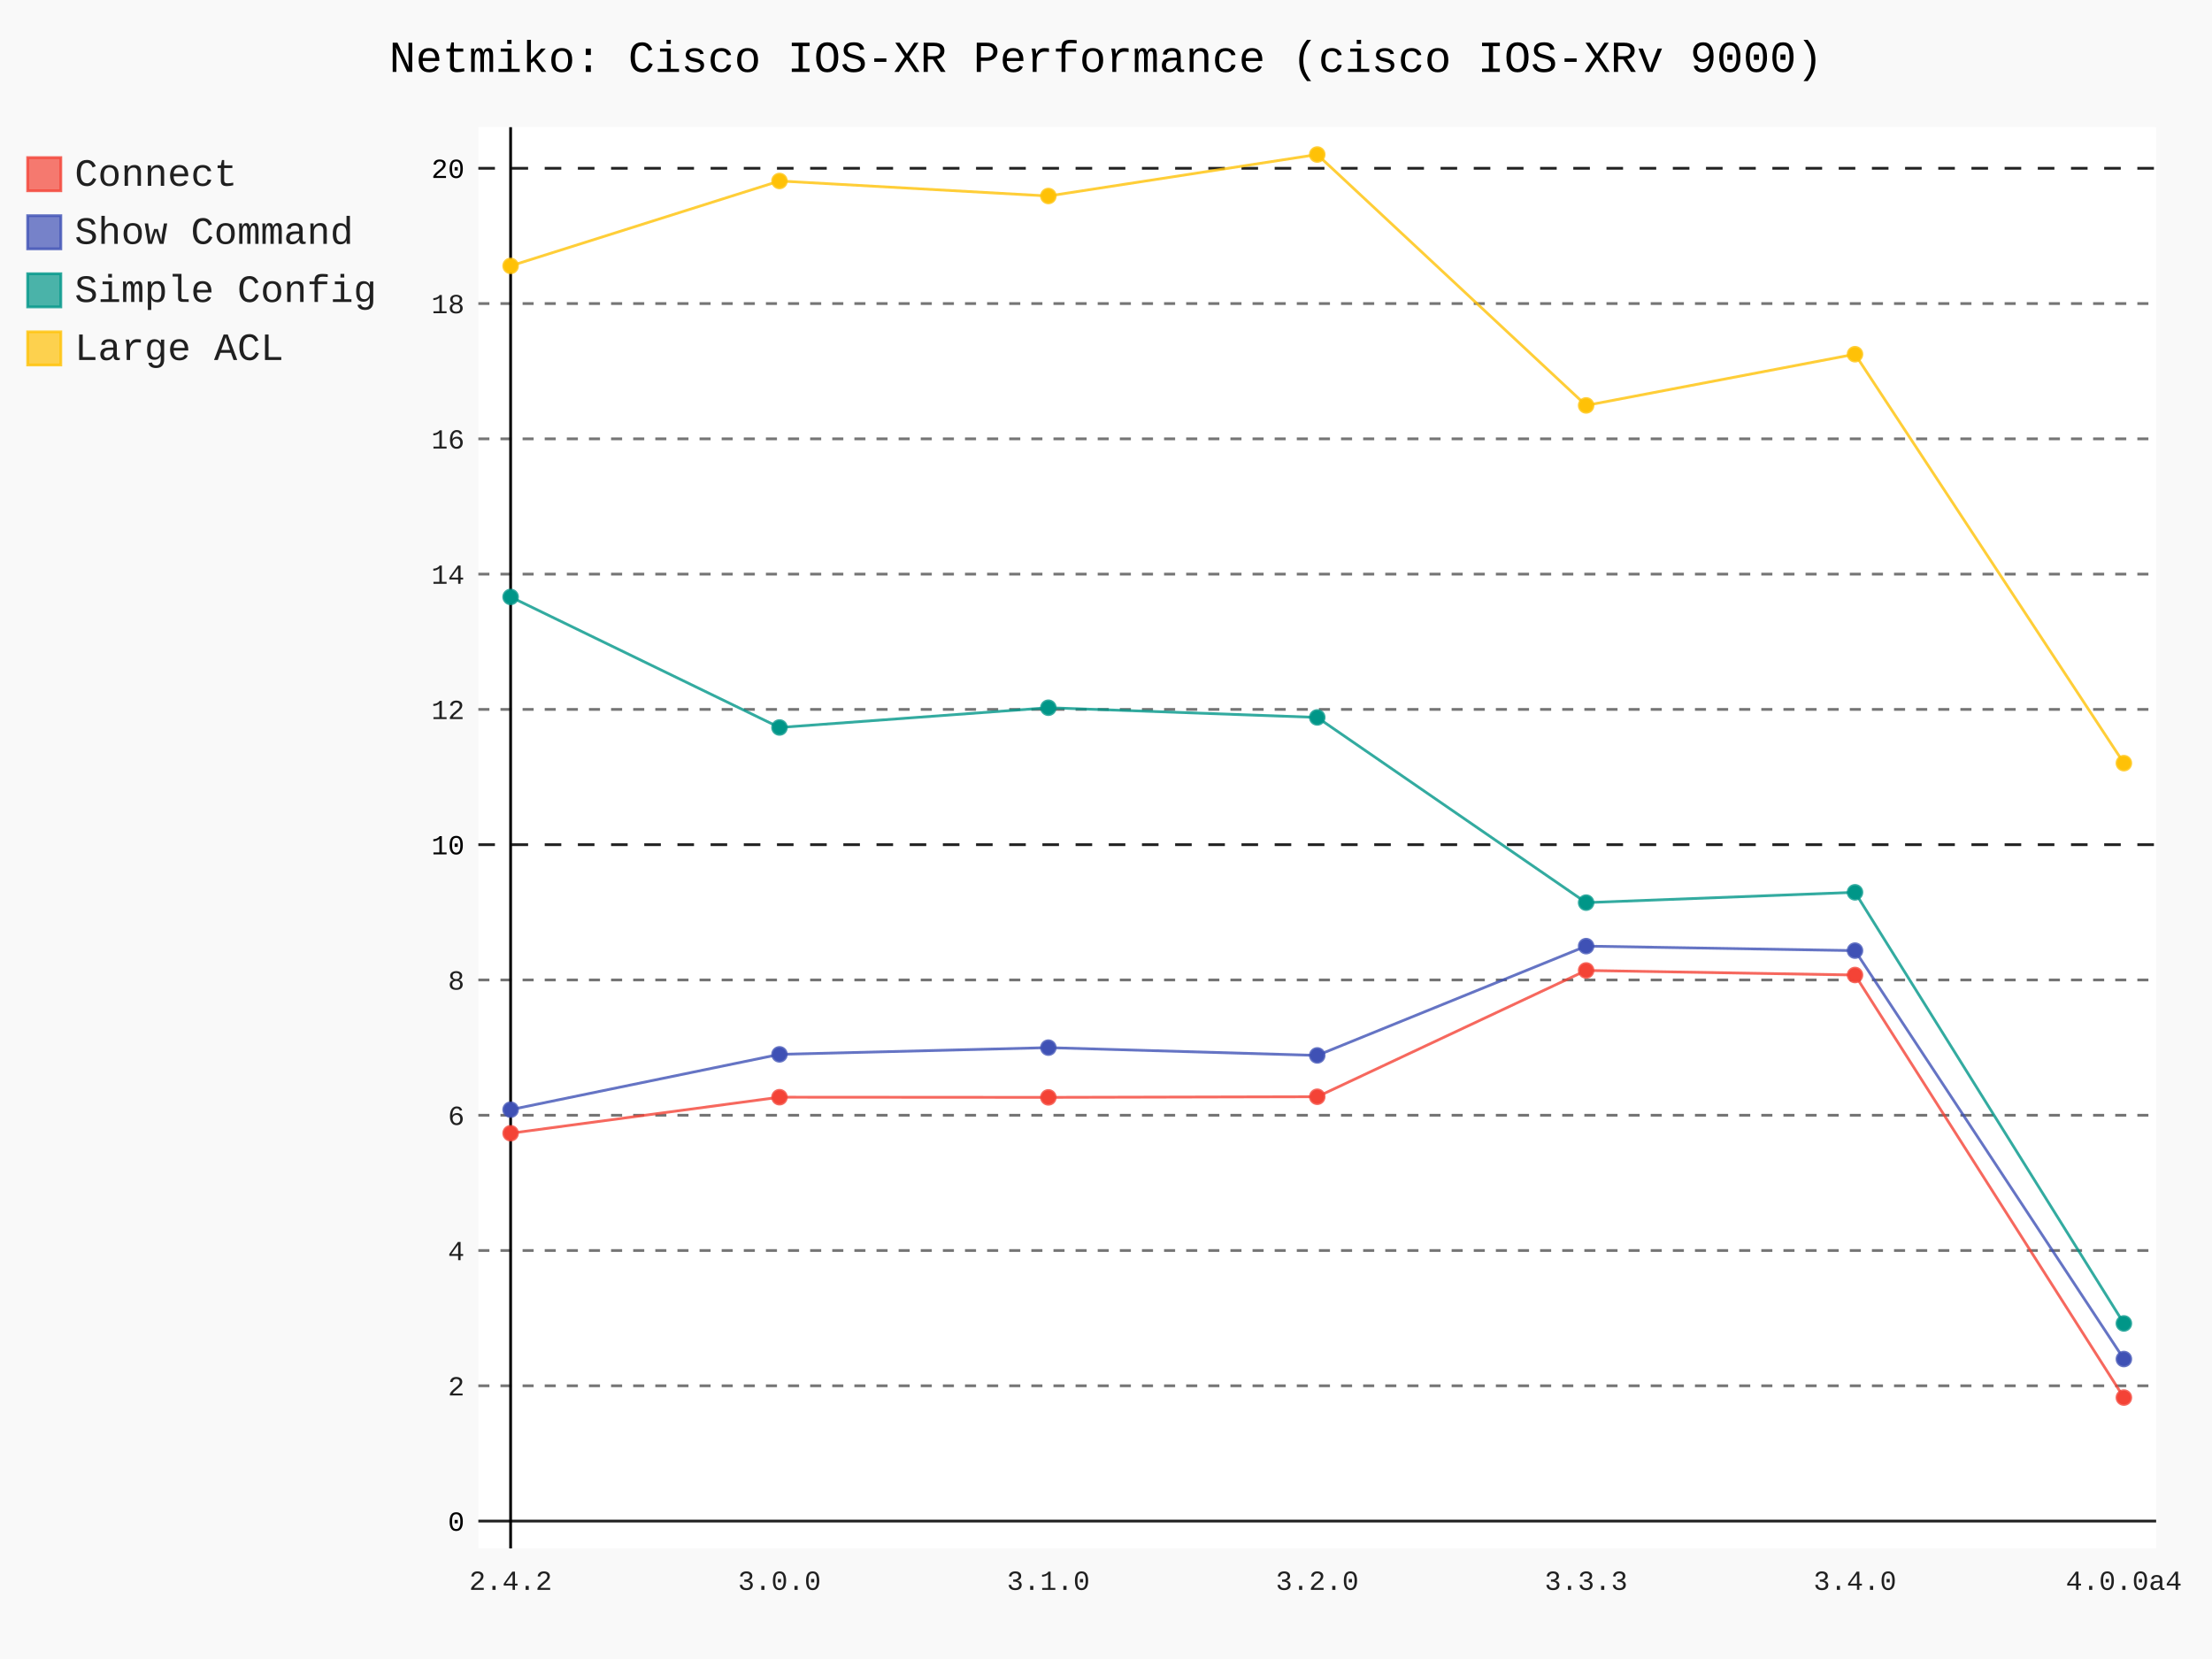
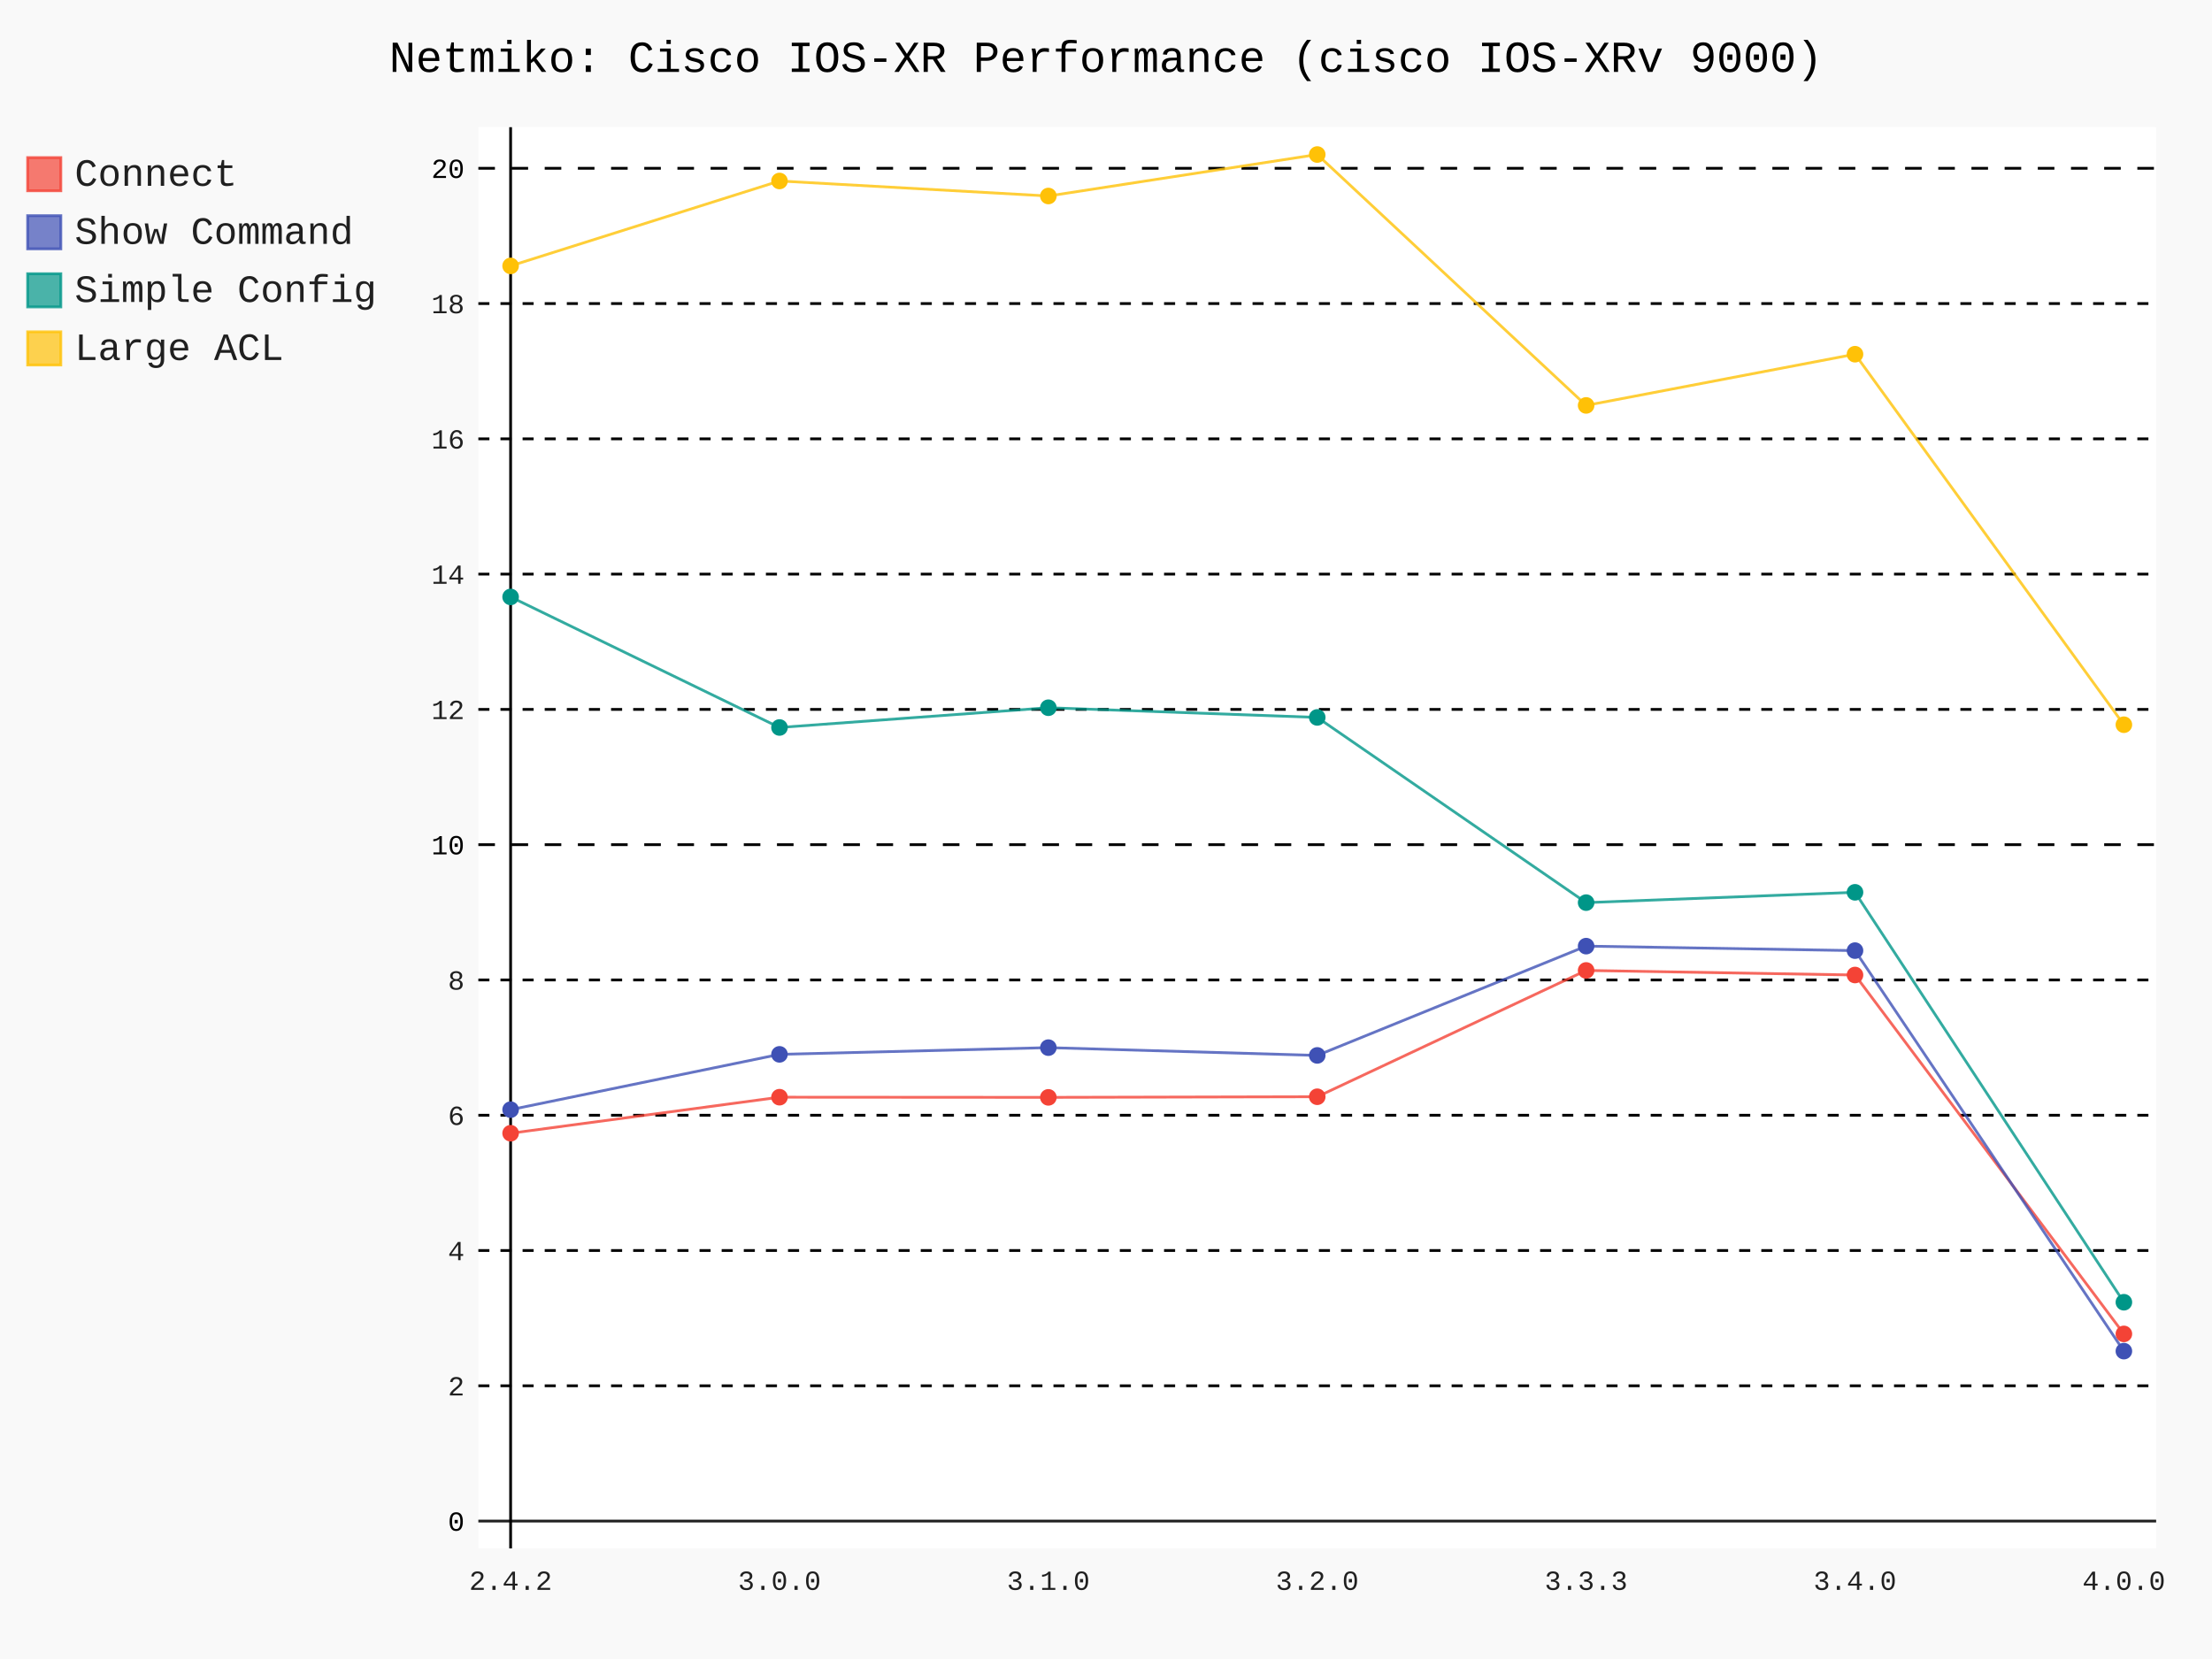
- <svg xmlns="http://www.w3.org/2000/svg" id="chart-48fff5e2-d4fd-45d9-95b1-01ef1db757a9" class="pygal-chart" viewBox="0 0 800 600">
+ <svg xmlns="http://www.w3.org/2000/svg" id="chart-f4ec8036-591b-41c9-a691-922e4bdc94ec" class="pygal-chart" viewBox="0 0 800 600">
  <defs>
-     <style type="text/css">#chart-48fff5e2-d4fd-45d9-95b1-01ef1db757a9{-webkit-user-select:none;-webkit-font-smoothing:antialiased;font-family:Consolas,"Liberation Mono",Menlo,Courier,monospace}#chart-48fff5e2-d4fd-45d9-95b1-01ef1db757a9 .title{font-family:Consolas,"Liberation Mono",Menlo,Courier,monospace;font-size:16px}#chart-48fff5e2-d4fd-45d9-95b1-01ef1db757a9 .legends .legend text{font-family:Consolas,"Liberation Mono",Menlo,Courier,monospace;font-size:14px}#chart-48fff5e2-d4fd-45d9-95b1-01ef1db757a9 .axis text{font-family:Consolas,"Liberation Mono",Menlo,Courier,monospace;font-size:10px}#chart-48fff5e2-d4fd-45d9-95b1-01ef1db757a9 .axis text.major{font-family:Consolas,"Liberation Mono",Menlo,Courier,monospace;font-size:10px}#chart-48fff5e2-d4fd-45d9-95b1-01ef1db757a9 .text-overlay text.value{font-family:Consolas,"Liberation Mono",Menlo,Courier,monospace;font-size:16px}#chart-48fff5e2-d4fd-45d9-95b1-01ef1db757a9 .text-overlay text.label{font-family:Consolas,"Liberation Mono",Menlo,Courier,monospace;font-size:10px}#chart-48fff5e2-d4fd-45d9-95b1-01ef1db757a9 .tooltip{font-family:Consolas,"Liberation Mono",Menlo,Courier,monospace;font-size:14px}#chart-48fff5e2-d4fd-45d9-95b1-01ef1db757a9 text.no_data{font-family:Consolas,"Liberation Mono",Menlo,Courier,monospace;font-size:64px}
- #chart-48fff5e2-d4fd-45d9-95b1-01ef1db757a9{background-color:rgba(249,249,249,1)}#chart-48fff5e2-d4fd-45d9-95b1-01ef1db757a9 path,#chart-48fff5e2-d4fd-45d9-95b1-01ef1db757a9 line,#chart-48fff5e2-d4fd-45d9-95b1-01ef1db757a9 rect,#chart-48fff5e2-d4fd-45d9-95b1-01ef1db757a9 circle{-webkit-transition:150ms;-moz-transition:150ms;transition:150ms}#chart-48fff5e2-d4fd-45d9-95b1-01ef1db757a9 .graph &gt; .background{fill:rgba(249,249,249,1)}#chart-48fff5e2-d4fd-45d9-95b1-01ef1db757a9 .plot &gt; .background{fill:rgba(255,255,255,1)}#chart-48fff5e2-d4fd-45d9-95b1-01ef1db757a9 .graph{fill:rgba(0,0,0,.87)}#chart-48fff5e2-d4fd-45d9-95b1-01ef1db757a9 text.no_data{fill:rgba(0,0,0,1)}#chart-48fff5e2-d4fd-45d9-95b1-01ef1db757a9 .title{fill:rgba(0,0,0,1)}#chart-48fff5e2-d4fd-45d9-95b1-01ef1db757a9 .legends .legend text{fill:rgba(0,0,0,.87)}#chart-48fff5e2-d4fd-45d9-95b1-01ef1db757a9 .legends .legend:hover text{fill:rgba(0,0,0,1)}#chart-48fff5e2-d4fd-45d9-95b1-01ef1db757a9 .axis .line{stroke:rgba(0,0,0,1)}#chart-48fff5e2-d4fd-45d9-95b1-01ef1db757a9 .axis .guide.line{stroke:rgba(0,0,0,.54)}#chart-48fff5e2-d4fd-45d9-95b1-01ef1db757a9 .axis .major.line{stroke:rgba(0,0,0,.87)}#chart-48fff5e2-d4fd-45d9-95b1-01ef1db757a9 .axis text.major{fill:rgba(0,0,0,1)}#chart-48fff5e2-d4fd-45d9-95b1-01ef1db757a9 .axis.y .guides:hover .guide.line,#chart-48fff5e2-d4fd-45d9-95b1-01ef1db757a9 .line-graph .axis.x .guides:hover .guide.line,#chart-48fff5e2-d4fd-45d9-95b1-01ef1db757a9 .stackedline-graph .axis.x .guides:hover .guide.line,#chart-48fff5e2-d4fd-45d9-95b1-01ef1db757a9 .xy-graph .axis.x .guides:hover .guide.line{stroke:rgba(0,0,0,1)}#chart-48fff5e2-d4fd-45d9-95b1-01ef1db757a9 .axis .guides:hover text{fill:rgba(0,0,0,1)}#chart-48fff5e2-d4fd-45d9-95b1-01ef1db757a9 .reactive{fill-opacity:.7;stroke-opacity:.8}#chart-48fff5e2-d4fd-45d9-95b1-01ef1db757a9 .ci{stroke:rgba(0,0,0,.87)}#chart-48fff5e2-d4fd-45d9-95b1-01ef1db757a9 .reactive.active,#chart-48fff5e2-d4fd-45d9-95b1-01ef1db757a9 .active .reactive{fill-opacity:.8;stroke-opacity:.9;stroke-width:4}#chart-48fff5e2-d4fd-45d9-95b1-01ef1db757a9 .ci .reactive.active{stroke-width:1.5}#chart-48fff5e2-d4fd-45d9-95b1-01ef1db757a9 .series text{fill:rgba(0,0,0,1)}#chart-48fff5e2-d4fd-45d9-95b1-01ef1db757a9 .tooltip rect{fill:rgba(255,255,255,1);stroke:rgba(0,0,0,1);-webkit-transition:opacity 150ms;-moz-transition:opacity 150ms;transition:opacity 150ms}#chart-48fff5e2-d4fd-45d9-95b1-01ef1db757a9 .tooltip .label{fill:rgba(0,0,0,.87)}#chart-48fff5e2-d4fd-45d9-95b1-01ef1db757a9 .tooltip .label{fill:rgba(0,0,0,.87)}#chart-48fff5e2-d4fd-45d9-95b1-01ef1db757a9 .tooltip .legend{font-size:.8em;fill:rgba(0,0,0,.54)}#chart-48fff5e2-d4fd-45d9-95b1-01ef1db757a9 .tooltip .x_label{font-size:.6em;fill:rgba(0,0,0,1)}#chart-48fff5e2-d4fd-45d9-95b1-01ef1db757a9 .tooltip .xlink{font-size:.5em;text-decoration:underline}#chart-48fff5e2-d4fd-45d9-95b1-01ef1db757a9 .tooltip .value{font-size:1.5em}#chart-48fff5e2-d4fd-45d9-95b1-01ef1db757a9 .bound{font-size:.5em}#chart-48fff5e2-d4fd-45d9-95b1-01ef1db757a9 .max-value{font-size:.75em;fill:rgba(0,0,0,.54)}#chart-48fff5e2-d4fd-45d9-95b1-01ef1db757a9 .map-element{fill:rgba(255,255,255,1);stroke:rgba(0,0,0,.54) !important}#chart-48fff5e2-d4fd-45d9-95b1-01ef1db757a9 .map-element .reactive{fill-opacity:inherit;stroke-opacity:inherit}#chart-48fff5e2-d4fd-45d9-95b1-01ef1db757a9 .color-0,#chart-48fff5e2-d4fd-45d9-95b1-01ef1db757a9 .color-0 a:visited{stroke:#F44336;fill:#F44336}#chart-48fff5e2-d4fd-45d9-95b1-01ef1db757a9 .color-1,#chart-48fff5e2-d4fd-45d9-95b1-01ef1db757a9 .color-1 a:visited{stroke:#3F51B5;fill:#3F51B5}#chart-48fff5e2-d4fd-45d9-95b1-01ef1db757a9 .color-2,#chart-48fff5e2-d4fd-45d9-95b1-01ef1db757a9 .color-2 a:visited{stroke:#009688;fill:#009688}#chart-48fff5e2-d4fd-45d9-95b1-01ef1db757a9 .color-3,#chart-48fff5e2-d4fd-45d9-95b1-01ef1db757a9 .color-3 a:visited{stroke:#FFC107;fill:#FFC107}#chart-48fff5e2-d4fd-45d9-95b1-01ef1db757a9 .text-overlay .color-0 text{fill:black}#chart-48fff5e2-d4fd-45d9-95b1-01ef1db757a9 .text-overlay .color-1 text{fill:black}#chart-48fff5e2-d4fd-45d9-95b1-01ef1db757a9 .text-overlay .color-2 text{fill:black}#chart-48fff5e2-d4fd-45d9-95b1-01ef1db757a9 .text-overlay .color-3 text{fill:black}
- #chart-48fff5e2-d4fd-45d9-95b1-01ef1db757a9 text.no_data{text-anchor:middle}#chart-48fff5e2-d4fd-45d9-95b1-01ef1db757a9 .guide.line{fill:none}#chart-48fff5e2-d4fd-45d9-95b1-01ef1db757a9 .centered{text-anchor:middle}#chart-48fff5e2-d4fd-45d9-95b1-01ef1db757a9 .title{text-anchor:middle}#chart-48fff5e2-d4fd-45d9-95b1-01ef1db757a9 .legends .legend text{fill-opacity:1}#chart-48fff5e2-d4fd-45d9-95b1-01ef1db757a9 .axis.x text{text-anchor:middle}#chart-48fff5e2-d4fd-45d9-95b1-01ef1db757a9 .axis.x:not(.web) text[transform]{text-anchor:start}#chart-48fff5e2-d4fd-45d9-95b1-01ef1db757a9 .axis.x:not(.web) text[transform].backwards{text-anchor:end}#chart-48fff5e2-d4fd-45d9-95b1-01ef1db757a9 .axis.y text{text-anchor:end}#chart-48fff5e2-d4fd-45d9-95b1-01ef1db757a9 .axis.y text[transform].backwards{text-anchor:start}#chart-48fff5e2-d4fd-45d9-95b1-01ef1db757a9 .axis.y2 text{text-anchor:start}#chart-48fff5e2-d4fd-45d9-95b1-01ef1db757a9 .axis.y2 text[transform].backwards{text-anchor:end}#chart-48fff5e2-d4fd-45d9-95b1-01ef1db757a9 .axis .guide.line{stroke-dasharray:4,4}#chart-48fff5e2-d4fd-45d9-95b1-01ef1db757a9 .axis .major.guide.line{stroke-dasharray:6,6}#chart-48fff5e2-d4fd-45d9-95b1-01ef1db757a9 .horizontal .axis.y .guide.line,#chart-48fff5e2-d4fd-45d9-95b1-01ef1db757a9 .horizontal .axis.y2 .guide.line,#chart-48fff5e2-d4fd-45d9-95b1-01ef1db757a9 .vertical .axis.x .guide.line{opacity:0}#chart-48fff5e2-d4fd-45d9-95b1-01ef1db757a9 .horizontal .axis.always_show .guide.line,#chart-48fff5e2-d4fd-45d9-95b1-01ef1db757a9 .vertical .axis.always_show .guide.line{opacity:1 !important}#chart-48fff5e2-d4fd-45d9-95b1-01ef1db757a9 .axis.y .guides:hover .guide.line,#chart-48fff5e2-d4fd-45d9-95b1-01ef1db757a9 .axis.y2 .guides:hover .guide.line,#chart-48fff5e2-d4fd-45d9-95b1-01ef1db757a9 .axis.x .guides:hover .guide.line{opacity:1}#chart-48fff5e2-d4fd-45d9-95b1-01ef1db757a9 .axis .guides:hover text{opacity:1}#chart-48fff5e2-d4fd-45d9-95b1-01ef1db757a9 .nofill{fill:none}#chart-48fff5e2-d4fd-45d9-95b1-01ef1db757a9 .subtle-fill{fill-opacity:.2}#chart-48fff5e2-d4fd-45d9-95b1-01ef1db757a9 .dot{stroke-width:1px;fill-opacity:1}#chart-48fff5e2-d4fd-45d9-95b1-01ef1db757a9 .dot.active{stroke-width:5px}#chart-48fff5e2-d4fd-45d9-95b1-01ef1db757a9 .dot.negative{fill:transparent}#chart-48fff5e2-d4fd-45d9-95b1-01ef1db757a9 text,#chart-48fff5e2-d4fd-45d9-95b1-01ef1db757a9 tspan{stroke:none !important}#chart-48fff5e2-d4fd-45d9-95b1-01ef1db757a9 .series text.active{opacity:1}#chart-48fff5e2-d4fd-45d9-95b1-01ef1db757a9 .tooltip rect{fill-opacity:.95;stroke-width:.5}#chart-48fff5e2-d4fd-45d9-95b1-01ef1db757a9 .tooltip text{fill-opacity:1}#chart-48fff5e2-d4fd-45d9-95b1-01ef1db757a9 .showable{visibility:hidden}#chart-48fff5e2-d4fd-45d9-95b1-01ef1db757a9 .showable.shown{visibility:visible}#chart-48fff5e2-d4fd-45d9-95b1-01ef1db757a9 .gauge-background{fill:rgba(229,229,229,1);stroke:none}#chart-48fff5e2-d4fd-45d9-95b1-01ef1db757a9 .bg-lines{stroke:rgba(249,249,249,1);stroke-width:2px}</style>
+     <style type="text/css">#chart-f4ec8036-591b-41c9-a691-922e4bdc94ec{-webkit-user-select:none;-webkit-font-smoothing:antialiased;font-family:Consolas,"Liberation Mono",Menlo,Courier,monospace}#chart-f4ec8036-591b-41c9-a691-922e4bdc94ec .title{font-family:Consolas,"Liberation Mono",Menlo,Courier,monospace;font-size:16px}#chart-f4ec8036-591b-41c9-a691-922e4bdc94ec .legends .legend text{font-family:Consolas,"Liberation Mono",Menlo,Courier,monospace;font-size:14px}#chart-f4ec8036-591b-41c9-a691-922e4bdc94ec .axis text{font-family:Consolas,"Liberation Mono",Menlo,Courier,monospace;font-size:10px}#chart-f4ec8036-591b-41c9-a691-922e4bdc94ec .axis text.major{font-family:Consolas,"Liberation Mono",Menlo,Courier,monospace;font-size:10px}#chart-f4ec8036-591b-41c9-a691-922e4bdc94ec .text-overlay text.value{font-family:Consolas,"Liberation Mono",Menlo,Courier,monospace;font-size:16px}#chart-f4ec8036-591b-41c9-a691-922e4bdc94ec .text-overlay text.label{font-family:Consolas,"Liberation Mono",Menlo,Courier,monospace;font-size:10px}#chart-f4ec8036-591b-41c9-a691-922e4bdc94ec .tooltip{font-family:Consolas,"Liberation Mono",Menlo,Courier,monospace;font-size:14px}#chart-f4ec8036-591b-41c9-a691-922e4bdc94ec text.no_data{font-family:Consolas,"Liberation Mono",Menlo,Courier,monospace;font-size:64px}
+ #chart-f4ec8036-591b-41c9-a691-922e4bdc94ec{background-color:rgba(249,249,249,1)}#chart-f4ec8036-591b-41c9-a691-922e4bdc94ec path,#chart-f4ec8036-591b-41c9-a691-922e4bdc94ec line,#chart-f4ec8036-591b-41c9-a691-922e4bdc94ec rect,#chart-f4ec8036-591b-41c9-a691-922e4bdc94ec circle{-webkit-transition:150ms;-moz-transition:150ms;transition:150ms}#chart-f4ec8036-591b-41c9-a691-922e4bdc94ec .graph &gt; .background{fill:rgba(249,249,249,1)}#chart-f4ec8036-591b-41c9-a691-922e4bdc94ec .plot &gt; .background{fill:rgba(255,255,255,1)}#chart-f4ec8036-591b-41c9-a691-922e4bdc94ec .graph{fill:rgba(0,0,0,.87)}#chart-f4ec8036-591b-41c9-a691-922e4bdc94ec text.no_data{fill:rgba(0,0,0,1)}#chart-f4ec8036-591b-41c9-a691-922e4bdc94ec .title{fill:rgba(0,0,0,1)}#chart-f4ec8036-591b-41c9-a691-922e4bdc94ec .legends .legend text{fill:rgba(0,0,0,.87)}#chart-f4ec8036-591b-41c9-a691-922e4bdc94ec .legends .legend:hover text{fill:rgba(0,0,0,1)}#chart-f4ec8036-591b-41c9-a691-922e4bdc94ec .axis .line{stroke:rgba(0,0,0,1)}#chart-f4ec8036-591b-41c9-a691-922e4bdc94ec .axis .guide.line{stroke:rgba(0,0,0,.54)}#chart-f4ec8036-591b-41c9-a691-922e4bdc94ec .axis .major.line{stroke:rgba(0,0,0,.87)}#chart-f4ec8036-591b-41c9-a691-922e4bdc94ec .axis text.major{fill:rgba(0,0,0,1)}#chart-f4ec8036-591b-41c9-a691-922e4bdc94ec .axis.y .guides:hover .guide.line,#chart-f4ec8036-591b-41c9-a691-922e4bdc94ec .line-graph .axis.x .guides:hover .guide.line,#chart-f4ec8036-591b-41c9-a691-922e4bdc94ec .stackedline-graph .axis.x .guides:hover .guide.line,#chart-f4ec8036-591b-41c9-a691-922e4bdc94ec .xy-graph .axis.x .guides:hover .guide.line{stroke:rgba(0,0,0,1)}#chart-f4ec8036-591b-41c9-a691-922e4bdc94ec .axis .guides:hover text{fill:rgba(0,0,0,1)}#chart-f4ec8036-591b-41c9-a691-922e4bdc94ec .reactive{fill-opacity:.7;stroke-opacity:.8;stroke-width:1}#chart-f4ec8036-591b-41c9-a691-922e4bdc94ec .ci{stroke:rgba(0,0,0,.87)}#chart-f4ec8036-591b-41c9-a691-922e4bdc94ec .reactive.active,#chart-f4ec8036-591b-41c9-a691-922e4bdc94ec .active .reactive{fill-opacity:.8;stroke-opacity:.9;stroke-width:4}#chart-f4ec8036-591b-41c9-a691-922e4bdc94ec .ci .reactive.active{stroke-width:1.5}#chart-f4ec8036-591b-41c9-a691-922e4bdc94ec .series text{fill:rgba(0,0,0,1)}#chart-f4ec8036-591b-41c9-a691-922e4bdc94ec .tooltip rect{fill:rgba(255,255,255,1);stroke:rgba(0,0,0,1);-webkit-transition:opacity 150ms;-moz-transition:opacity 150ms;transition:opacity 150ms}#chart-f4ec8036-591b-41c9-a691-922e4bdc94ec .tooltip .label{fill:rgba(0,0,0,.87)}#chart-f4ec8036-591b-41c9-a691-922e4bdc94ec .tooltip .label{fill:rgba(0,0,0,.87)}#chart-f4ec8036-591b-41c9-a691-922e4bdc94ec .tooltip .legend{font-size:.8em;fill:rgba(0,0,0,.54)}#chart-f4ec8036-591b-41c9-a691-922e4bdc94ec .tooltip .x_label{font-size:.6em;fill:rgba(0,0,0,1)}#chart-f4ec8036-591b-41c9-a691-922e4bdc94ec .tooltip .xlink{font-size:.5em;text-decoration:underline}#chart-f4ec8036-591b-41c9-a691-922e4bdc94ec .tooltip .value{font-size:1.5em}#chart-f4ec8036-591b-41c9-a691-922e4bdc94ec .bound{font-size:.5em}#chart-f4ec8036-591b-41c9-a691-922e4bdc94ec .max-value{font-size:.75em;fill:rgba(0,0,0,.54)}#chart-f4ec8036-591b-41c9-a691-922e4bdc94ec .map-element{fill:rgba(255,255,255,1);stroke:rgba(0,0,0,.54) !important}#chart-f4ec8036-591b-41c9-a691-922e4bdc94ec .map-element .reactive{fill-opacity:inherit;stroke-opacity:inherit}#chart-f4ec8036-591b-41c9-a691-922e4bdc94ec .color-0,#chart-f4ec8036-591b-41c9-a691-922e4bdc94ec .color-0 a:visited{stroke:#F44336;fill:#F44336}#chart-f4ec8036-591b-41c9-a691-922e4bdc94ec .color-1,#chart-f4ec8036-591b-41c9-a691-922e4bdc94ec .color-1 a:visited{stroke:#3F51B5;fill:#3F51B5}#chart-f4ec8036-591b-41c9-a691-922e4bdc94ec .color-2,#chart-f4ec8036-591b-41c9-a691-922e4bdc94ec .color-2 a:visited{stroke:#009688;fill:#009688}#chart-f4ec8036-591b-41c9-a691-922e4bdc94ec .color-3,#chart-f4ec8036-591b-41c9-a691-922e4bdc94ec .color-3 a:visited{stroke:#FFC107;fill:#FFC107}#chart-f4ec8036-591b-41c9-a691-922e4bdc94ec .text-overlay .color-0 text{fill:black}#chart-f4ec8036-591b-41c9-a691-922e4bdc94ec .text-overlay .color-1 text{fill:black}#chart-f4ec8036-591b-41c9-a691-922e4bdc94ec .text-overlay .color-2 text{fill:black}#chart-f4ec8036-591b-41c9-a691-922e4bdc94ec .text-overlay .color-3 text{fill:black}
+ #chart-f4ec8036-591b-41c9-a691-922e4bdc94ec text.no_data{text-anchor:middle}#chart-f4ec8036-591b-41c9-a691-922e4bdc94ec .guide.line{fill:none}#chart-f4ec8036-591b-41c9-a691-922e4bdc94ec .centered{text-anchor:middle}#chart-f4ec8036-591b-41c9-a691-922e4bdc94ec .title{text-anchor:middle}#chart-f4ec8036-591b-41c9-a691-922e4bdc94ec .legends .legend text{fill-opacity:1}#chart-f4ec8036-591b-41c9-a691-922e4bdc94ec .axis.x text{text-anchor:middle}#chart-f4ec8036-591b-41c9-a691-922e4bdc94ec .axis.x:not(.web) text[transform]{text-anchor:start}#chart-f4ec8036-591b-41c9-a691-922e4bdc94ec .axis.x:not(.web) text[transform].backwards{text-anchor:end}#chart-f4ec8036-591b-41c9-a691-922e4bdc94ec .axis.y text{text-anchor:end}#chart-f4ec8036-591b-41c9-a691-922e4bdc94ec .axis.y text[transform].backwards{text-anchor:start}#chart-f4ec8036-591b-41c9-a691-922e4bdc94ec .axis.y2 text{text-anchor:start}#chart-f4ec8036-591b-41c9-a691-922e4bdc94ec .axis.y2 text[transform].backwards{text-anchor:end}#chart-f4ec8036-591b-41c9-a691-922e4bdc94ec .axis .guide.line{stroke-dasharray:4,4;stroke:black}#chart-f4ec8036-591b-41c9-a691-922e4bdc94ec .axis .major.guide.line{stroke-dasharray:6,6;stroke:black}#chart-f4ec8036-591b-41c9-a691-922e4bdc94ec .horizontal .axis.y .guide.line,#chart-f4ec8036-591b-41c9-a691-922e4bdc94ec .horizontal .axis.y2 .guide.line,#chart-f4ec8036-591b-41c9-a691-922e4bdc94ec .vertical .axis.x .guide.line{opacity:0}#chart-f4ec8036-591b-41c9-a691-922e4bdc94ec .horizontal .axis.always_show .guide.line,#chart-f4ec8036-591b-41c9-a691-922e4bdc94ec .vertical .axis.always_show .guide.line{opacity:1 !important}#chart-f4ec8036-591b-41c9-a691-922e4bdc94ec .axis.y .guides:hover .guide.line,#chart-f4ec8036-591b-41c9-a691-922e4bdc94ec .axis.y2 .guides:hover .guide.line,#chart-f4ec8036-591b-41c9-a691-922e4bdc94ec .axis.x .guides:hover .guide.line{opacity:1}#chart-f4ec8036-591b-41c9-a691-922e4bdc94ec .axis .guides:hover text{opacity:1}#chart-f4ec8036-591b-41c9-a691-922e4bdc94ec .nofill{fill:none}#chart-f4ec8036-591b-41c9-a691-922e4bdc94ec .subtle-fill{fill-opacity:.2}#chart-f4ec8036-591b-41c9-a691-922e4bdc94ec .dot{stroke-width:1px;fill-opacity:1;stroke-opacity:1}#chart-f4ec8036-591b-41c9-a691-922e4bdc94ec .dot.active{stroke-width:5px}#chart-f4ec8036-591b-41c9-a691-922e4bdc94ec .dot.negative{fill:transparent}#chart-f4ec8036-591b-41c9-a691-922e4bdc94ec text,#chart-f4ec8036-591b-41c9-a691-922e4bdc94ec tspan{stroke:none !important}#chart-f4ec8036-591b-41c9-a691-922e4bdc94ec .series text.active{opacity:1}#chart-f4ec8036-591b-41c9-a691-922e4bdc94ec .tooltip rect{fill-opacity:.95;stroke-width:.5}#chart-f4ec8036-591b-41c9-a691-922e4bdc94ec .tooltip text{fill-opacity:1}#chart-f4ec8036-591b-41c9-a691-922e4bdc94ec .showable{visibility:hidden}#chart-f4ec8036-591b-41c9-a691-922e4bdc94ec .showable.shown{visibility:visible}#chart-f4ec8036-591b-41c9-a691-922e4bdc94ec .gauge-background{fill:rgba(229,229,229,1);stroke:none}#chart-f4ec8036-591b-41c9-a691-922e4bdc94ec .bg-lines{stroke:rgba(249,249,249,1);stroke-width:2px}</style>
  </defs>
  <g class="graph line-graph vertical">
    <rect x="0" y="0" width="800" height="600" class="background" />
    <g transform="translate(173, 46)" class="plot">
      <rect x="0" y="0" width="606.8" height="514" class="background" />
      <g class="axis y always_show">
        <g class="guides">
          <path d="M0 504.115 h606.8" class="axis major line" />
          <text x="-5" y="507.615" class="major">0</text>
        </g>
        <g class="guides">
          <path d="M0 455.19 h606.8" class="guide line" />
          <text x="-5" y="458.69" class="">2</text>
        </g>
        <g class="guides">
          <path d="M0 406.265 h606.8" class="guide line" />
          <text x="-5" y="409.765" class="">4</text>
        </g>
        <g class="guides">
          <path d="M0 357.34 h606.8" class="guide line" />
          <text x="-5" y="360.84" class="">6</text>
        </g>
        <g class="guides">
          <path d="M0 308.415 h606.8" class="guide line" />
          <text x="-5" y="311.915" class="">8</text>
        </g>
        <g class="guides">
          <path d="M0 259.49 h606.8" class="major guide line" />
          <text x="-5" y="262.99" class="major">10</text>
        </g>
        <g class="guides">
          <path d="M0 210.565 h606.8" class="guide line" />
          <text x="-5" y="214.065" class="">12</text>
        </g>
        <g class="guides">
          <path d="M0 161.64 h606.8" class="guide line" />
          <text x="-5" y="165.14" class="">14</text>
        </g>
        <g class="guides">
          <path d="M0 112.714 h606.8" class="guide line" />
          <text x="-5" y="116.214" class="">16</text>
        </g>
        <g class="guides">
          <path d="M0 63.789 h606.8" class="guide line" />
          <text x="-5" y="67.289" class="">18</text>
        </g>
        <g class="guides">
          <path d="M0 14.864 h606.8" class="major guide line" />
          <text x="-5" y="18.364" class="major">20</text>
        </g>
      </g>
      <g class="axis x">
        <g class="guides">
          <path d="M11.669 0 v514" class="line" />
          <text x="11.669" y="529.0" class="">2.4.2</text>
        </g>
        <g class="guides">
          <path d="M108.913 0 v514" class="guide line" />
          <text x="108.913" y="529.0" class="">3.0.0</text>
        </g>
        <g class="guides">
          <path d="M206.156 0 v514" class="guide line" />
          <text x="206.156" y="529.0" class="">3.1.0</text>
        </g>
        <g class="guides">
          <path d="M303.4 0 v514" class="guide line" />
          <text x="303.4" y="529.0" class="">3.2.0</text>
        </g>
        <g class="guides">
          <path d="M400.644 0 v514" class="guide line" />
          <text x="400.644" y="529.0" class="">3.3.3</text>
        </g>
        <g class="guides">
          <path d="M497.887 0 v514" class="guide line" />
          <text x="497.887" y="529.0" class="">3.4.0</text>
        </g>
        <g class="guides">
          <path d="M595.131 0 v514" class="guide line" />
-           <text x="595.131" y="529.0" class="">4.0.0a4</text>
+           <text x="595.131" y="529.0" class="">4.0.0</text>
        </g>
      </g>
      <g class="series serie-0 color-0">
-         <path d="M11.669 363.852 L108.913 350.816 206.156 350.877 303.4 350.655 400.644 304.975 497.887 306.625 595.131 459.458" class="line reactive nofill" />
+         <path d="M11.669 363.852 L108.913 350.816 206.156 350.877 303.4 350.655 400.644 304.975 497.887 306.625 595.131 436.427" class="line reactive nofill" />
      </g>
      <g class="series serie-1 color-1">
-         <path d="M11.669 355.324 L108.913 335.322 206.156 332.892 303.4 335.705 400.644 296.183 497.887 297.805 595.131 445.517" class="line reactive nofill" />
+         <path d="M11.669 355.324 L108.913 335.322 206.156 332.892 303.4 335.705 400.644 296.183 497.887 297.805 595.131 442.657" class="line reactive nofill" />
      </g>
      <g class="series serie-2 color-2">
-         <path d="M11.669 169.888 L108.913 217.105 206.156 209.959 303.4 213.464 400.644 280.448 497.887 276.717 595.131 432.636" class="line reactive nofill" />
+         <path d="M11.669 169.888 L108.913 217.105 206.156 209.959 303.4 213.464 400.644 280.448 497.887 276.717 595.131 424.975" class="line reactive nofill" />
      </g>
      <g class="series serie-3 color-3">
-         <path d="M11.669 50.164 L108.913 19.456 206.156 24.889 303.4 9.885 400.644 100.625 497.887 82.103 595.131 230.002" class="line reactive nofill" />
+         <path d="M11.669 50.164 L108.913 19.456 206.156 24.889 303.4 9.885 400.644 100.625 497.887 82.103 595.131 216.105" class="line reactive nofill" />
      </g>
    </g>
    <g class="titles">
      <text x="400.0" y="26" class="title plot_title">Netmiko: Cisco IOS-XR Performance (cisco IOS-XRv 9000)</text>
    </g>
    <g transform="translate(173, 46)" class="plot overlay">
      <g class="series serie-0 color-0">
        <g class="dots">
          <circle cx="11.669" cy="363.852" r="2.5" class="dot reactive tooltip-trigger" />
        </g>
        <g class="dots">
          <circle cx="108.913" cy="350.816" r="2.5" class="dot reactive tooltip-trigger" />
        </g>
        <g class="dots">
          <circle cx="206.156" cy="350.877" r="2.5" class="dot reactive tooltip-trigger" />
        </g>
        <g class="dots">
          <circle cx="303.4" cy="350.655" r="2.5" class="dot reactive tooltip-trigger" />
        </g>
        <g class="dots">
          <circle cx="400.644" cy="304.975" r="2.5" class="dot reactive tooltip-trigger" />
        </g>
        <g class="dots">
          <circle cx="497.887" cy="306.625" r="2.5" class="dot reactive tooltip-trigger" />
        </g>
        <g class="dots">
-           <circle cx="595.131" cy="459.458" r="2.5" class="dot reactive tooltip-trigger" />
+           <circle cx="595.131" cy="436.427" r="2.5" class="dot reactive tooltip-trigger" />
        </g>
      </g>
      <g class="series serie-1 color-1">
        <g class="dots">
          <circle cx="11.669" cy="355.324" r="2.5" class="dot reactive tooltip-trigger" />
        </g>
        <g class="dots">
          <circle cx="108.913" cy="335.322" r="2.5" class="dot reactive tooltip-trigger" />
        </g>
        <g class="dots">
          <circle cx="206.156" cy="332.892" r="2.5" class="dot reactive tooltip-trigger" />
        </g>
        <g class="dots">
          <circle cx="303.4" cy="335.705" r="2.5" class="dot reactive tooltip-trigger" />
        </g>
        <g class="dots">
          <circle cx="400.644" cy="296.183" r="2.5" class="dot reactive tooltip-trigger" />
        </g>
        <g class="dots">
          <circle cx="497.887" cy="297.805" r="2.5" class="dot reactive tooltip-trigger" />
        </g>
        <g class="dots">
-           <circle cx="595.131" cy="445.517" r="2.5" class="dot reactive tooltip-trigger" />
+           <circle cx="595.131" cy="442.657" r="2.5" class="dot reactive tooltip-trigger" />
        </g>
      </g>
      <g class="series serie-2 color-2">
        <g class="dots">
          <circle cx="11.669" cy="169.888" r="2.5" class="dot reactive tooltip-trigger" />
        </g>
        <g class="dots">
          <circle cx="108.913" cy="217.105" r="2.5" class="dot reactive tooltip-trigger" />
        </g>
        <g class="dots">
          <circle cx="206.156" cy="209.959" r="2.5" class="dot reactive tooltip-trigger" />
        </g>
        <g class="dots">
          <circle cx="303.4" cy="213.464" r="2.5" class="dot reactive tooltip-trigger" />
        </g>
        <g class="dots">
          <circle cx="400.644" cy="280.448" r="2.5" class="dot reactive tooltip-trigger" />
        </g>
        <g class="dots">
          <circle cx="497.887" cy="276.717" r="2.5" class="dot reactive tooltip-trigger" />
        </g>
        <g class="dots">
-           <circle cx="595.131" cy="432.636" r="2.5" class="dot reactive tooltip-trigger" />
+           <circle cx="595.131" cy="424.975" r="2.5" class="dot reactive tooltip-trigger" />
        </g>
      </g>
      <g class="series serie-3 color-3">
        <g class="dots">
          <circle cx="11.669" cy="50.164" r="2.5" class="dot reactive tooltip-trigger" />
        </g>
        <g class="dots">
          <circle cx="108.913" cy="19.456" r="2.5" class="dot reactive tooltip-trigger" />
        </g>
        <g class="dots">
          <circle cx="206.156" cy="24.889" r="2.5" class="dot reactive tooltip-trigger" />
        </g>
        <g class="dots">
          <circle cx="303.4" cy="9.885" r="2.5" class="dot reactive tooltip-trigger" />
        </g>
        <g class="dots">
          <circle cx="400.644" cy="100.625" r="2.5" class="dot reactive tooltip-trigger" />
        </g>
        <g class="dots">
          <circle cx="497.887" cy="82.103" r="2.5" class="dot reactive tooltip-trigger" />
        </g>
        <g class="dots">
-           <circle cx="595.131" cy="230.002" r="2.5" class="dot reactive tooltip-trigger" />
+           <circle cx="595.131" cy="216.105" r="2.5" class="dot reactive tooltip-trigger" />
        </g>
      </g>
    </g>
    <g transform="translate(173, 46)" class="plot text-overlay">
      <g class="series serie-0 color-0" />
      <g class="series serie-1 color-1" />
      <g class="series serie-2 color-2" />
      <g class="series serie-3 color-3" />
    </g>
    <g transform="translate(173, 46)" class="plot tooltip-overlay">
      <g transform="translate(0 0)" style="opacity: 0" class="tooltip">
        <rect rx="0" ry="0" width="0" height="0" class="tooltip-box" />
        <g class="text" />
      </g>
    </g>
    <g transform="translate(10, 56)" class="legends">
      <g id="activate-serie-0" class="legend reactive activate-serie">
        <rect x="0.0" y="1.0" width="12" height="12" class="color-0 reactive" />
        <text x="17.0" y="11.2">Connect</text>
      </g>
      <g id="activate-serie-1" class="legend reactive activate-serie">
        <rect x="0.0" y="22.0" width="12" height="12" class="color-1 reactive" />
        <text x="17.0" y="32.2">Show Command</text>
      </g>
      <g id="activate-serie-2" class="legend reactive activate-serie">
        <rect x="0.0" y="43.0" width="12" height="12" class="color-2 reactive" />
        <text x="17.0" y="53.2">Simple Config</text>
      </g>
      <g id="activate-serie-3" class="legend reactive activate-serie">
        <rect x="0.0" y="64.0" width="12" height="12" class="color-3 reactive" />
        <text x="17.0" y="74.2">Large ACL</text>
      </g>
    </g>
    <g transform="translate(790, 56)" class="legends" />
  </g>
</svg>
